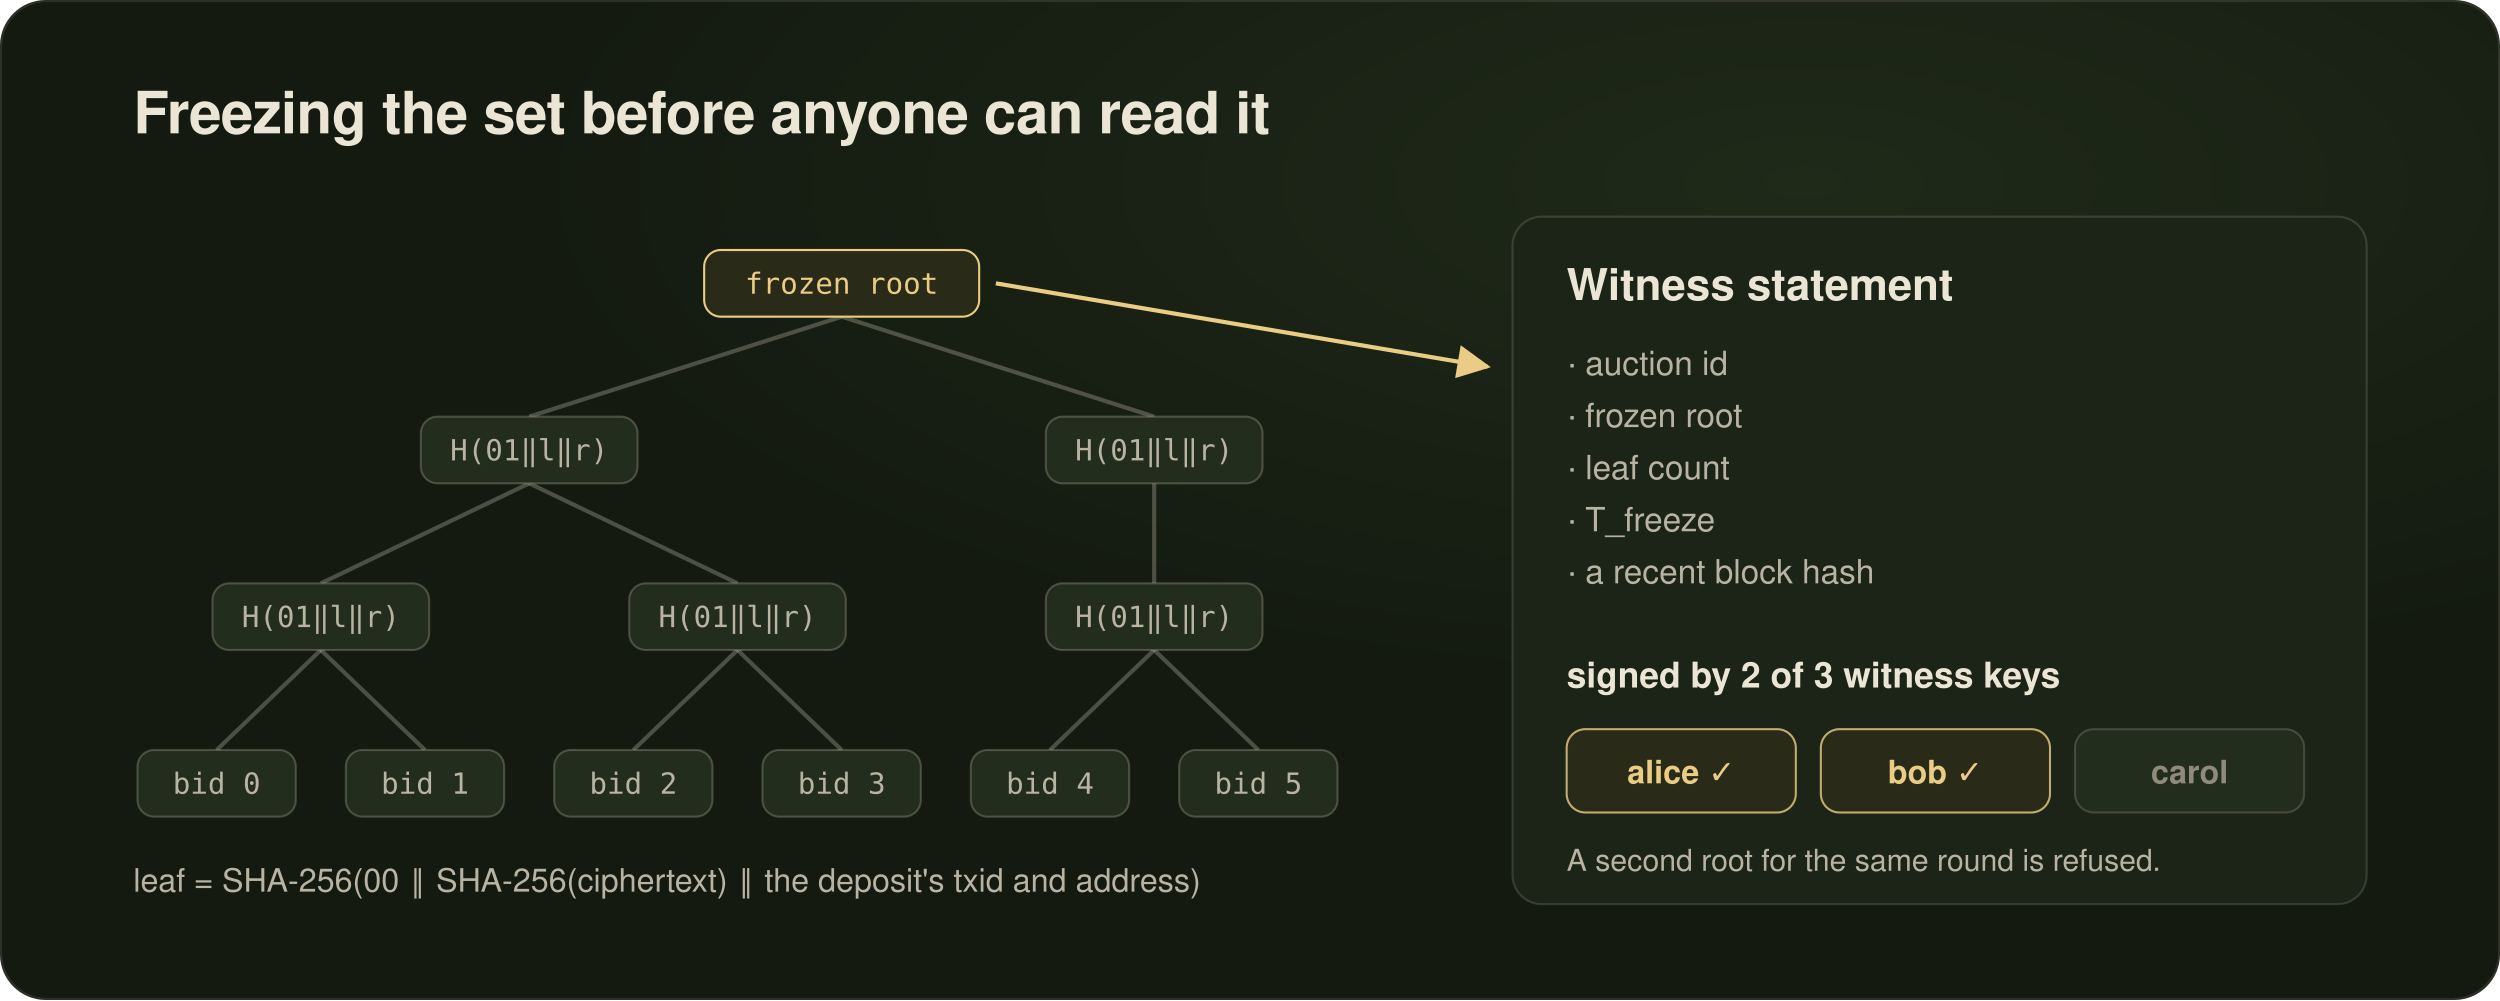
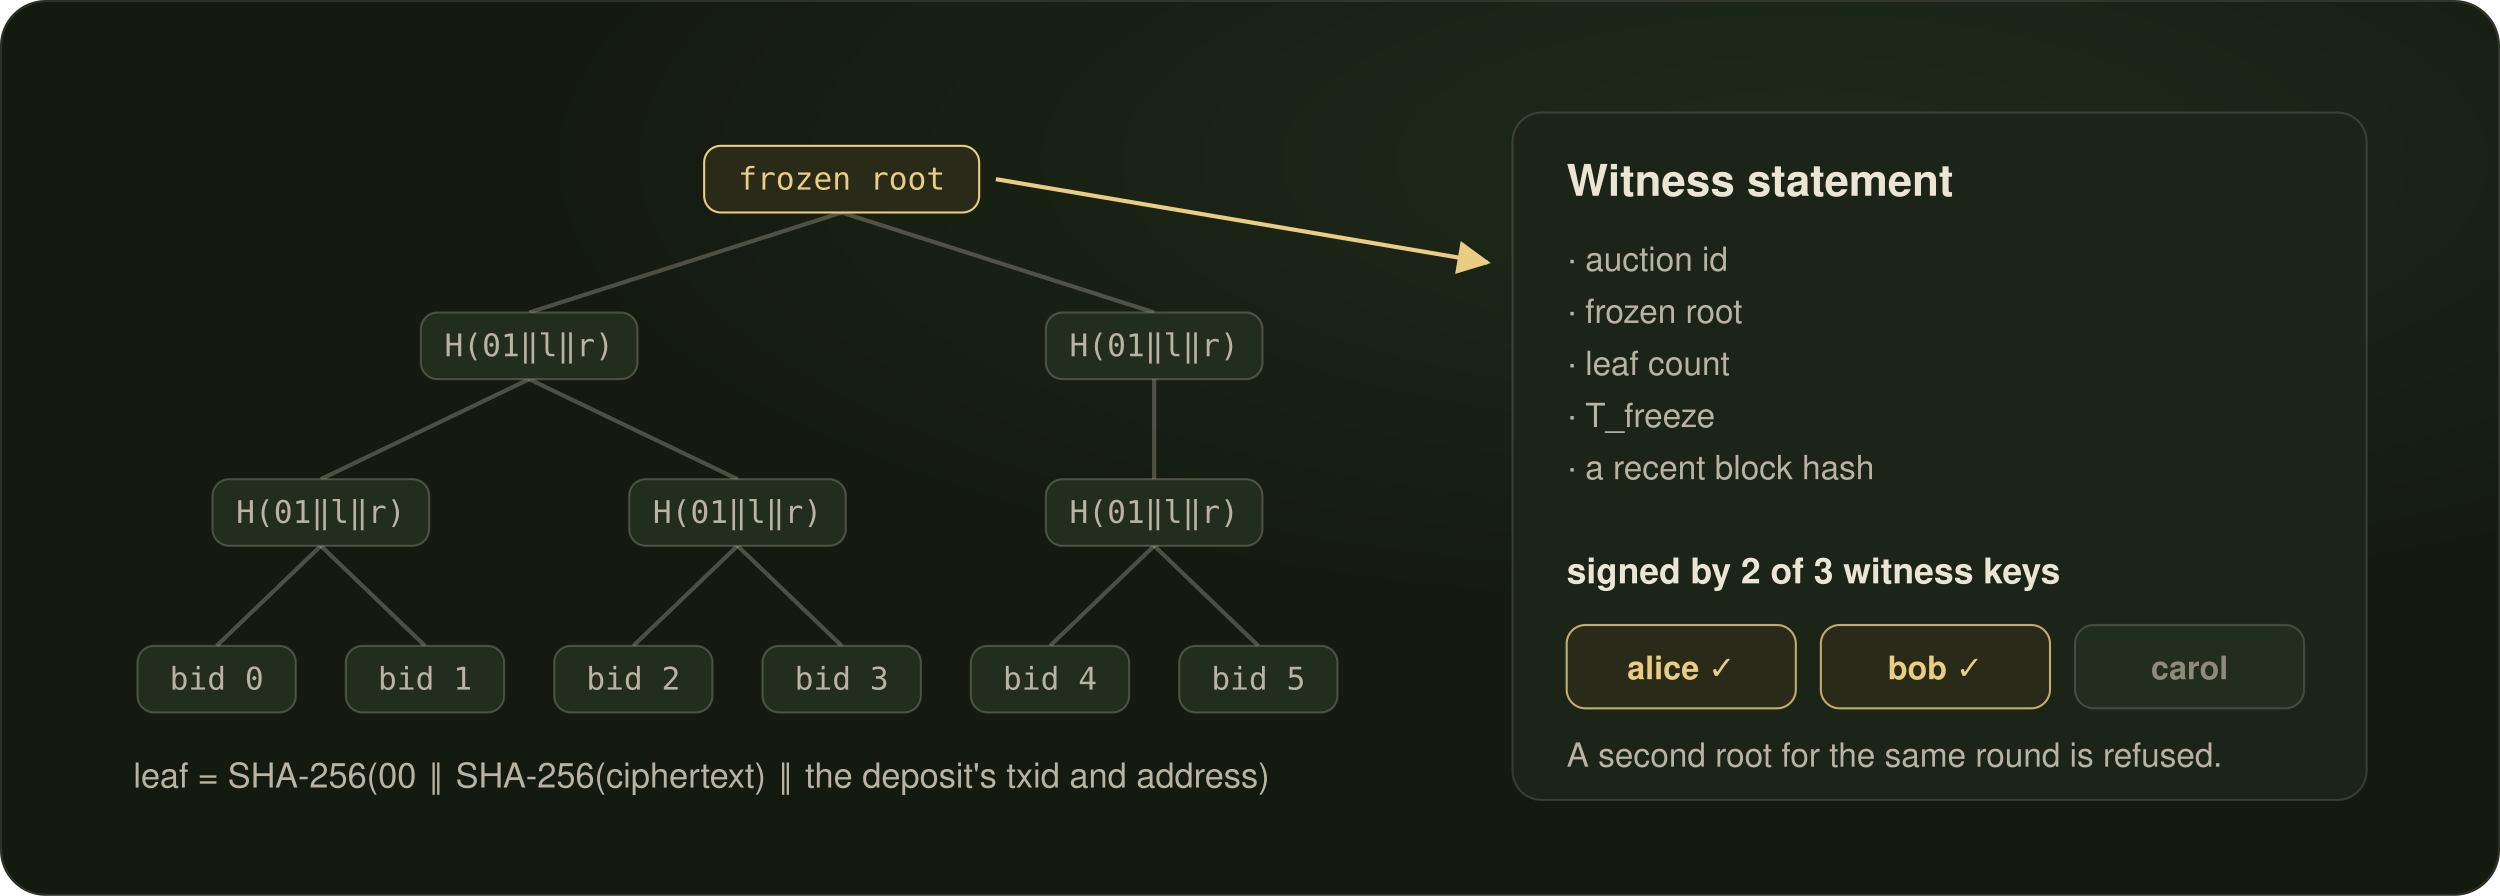
- <svg xmlns="http://www.w3.org/2000/svg" width="1200" height="480" viewBox="0 0 1200 480" role="img" aria-label="Freeze: the admitted bids become the leaves of a Merkle tree; its root, leaf count, T_freeze and a recent block hash are signed by 2 of 3 witnesses before round R." font-family="'Helvetica Neue',Helvetica,Arial,sans-serif">
+ <svg xmlns="http://www.w3.org/2000/svg" width="1200" height="430" viewBox="0 0 1200 430" role="img" aria-label="Freeze: the admitted bids become the leaves of a Merkle tree; its root, leaf count, T_freeze and a recent block hash are signed by 2 of 3 witnesses before round R." font-family="'Helvetica Neue',Helvetica,Arial,sans-serif">
  <defs>
    <linearGradient id="chrome" x1="0" y1="0" x2="1" y2="0.36">
      <stop offset="0" stop-color="#a99f86" />
      <stop offset=".3" stop-color="#fbf6e8" />
      <stop offset=".52" stop-color="#c2b799" />
      <stop offset=".74" stop-color="#f4eedd" />
      <stop offset="1" stop-color="#a99f86" />
    </linearGradient>
    <linearGradient id="goldc" x1="0" y1="0" x2="1" y2="0.36">
      <stop offset="0" stop-color="#b89a52" />
      <stop offset=".35" stop-color="#f6e2a6" />
      <stop offset=".6" stop-color="#d9b866" />
      <stop offset="1" stop-color="#b89a52" />
    </linearGradient>
    <linearGradient id="paper" x1="0" y1="0" x2="1" y2="1">
      <stop offset="0" stop-color="#f4efe2" />
      <stop offset="1" stop-color="#d9d1bd" />
    </linearGradient>
    <radialGradient id="night" cx="72%" cy="18%" r="85%">
      <stop offset="0" stop-color="#1f2a19" />
      <stop offset=".6" stop-color="#141a10" />
    </radialGradient>
    <marker id="arrow" viewBox="0 0 10 10" refX="9" refY="5" markerWidth="8" markerHeight="8" orient="auto-start-reverse">
      <path d="M0 0L10 5L0 10z" fill="#b9b3a3" />
    </marker>
    <marker id="arrowg" viewBox="0 0 10 10" refX="9" refY="5" markerWidth="8" markerHeight="8" orient="auto-start-reverse">
      <path d="M0 0L10 5L0 10z" fill="#e9cd84" />
    </marker>
  </defs>
-   <rect width="1200" height="480" rx="22" fill="url(#night)" />
-   <text x="64" y="64" font-size="28" fill="#ebe5d6" font-weight="600" letter-spacing="-.3">Freezing the set before anyone can read it</text>
-   <line x1="104" y1="360" x2="154" y2="312" stroke="#ddd6c6" stroke-opacity=".28" stroke-width="2" />
-   <line x1="204" y1="360" x2="154" y2="312" stroke="#ddd6c6" stroke-opacity=".28" stroke-width="2" />
-   <line x1="304" y1="360" x2="354" y2="312" stroke="#ddd6c6" stroke-opacity=".28" stroke-width="2" />
-   <line x1="404" y1="360" x2="354" y2="312" stroke="#ddd6c6" stroke-opacity=".28" stroke-width="2" />
-   <line x1="504" y1="360" x2="554" y2="312" stroke="#ddd6c6" stroke-opacity=".28" stroke-width="2" />
-   <line x1="604" y1="360" x2="554" y2="312" stroke="#ddd6c6" stroke-opacity=".28" stroke-width="2" />
-   <line x1="154" y1="280" x2="254" y2="232" stroke="#ddd6c6" stroke-opacity=".28" stroke-width="2" />
-   <line x1="354" y1="280" x2="254" y2="232" stroke="#ddd6c6" stroke-opacity=".28" stroke-width="2" />
-   <line x1="554" y1="280" x2="554" y2="232" stroke="#ddd6c6" stroke-opacity=".28" stroke-width="2" />
-   <line x1="254" y1="200" x2="404" y2="152" stroke="#ddd6c6" stroke-opacity=".28" stroke-width="2" />
-   <line x1="554" y1="200" x2="404" y2="152" stroke="#ddd6c6" stroke-opacity=".28" stroke-width="2" />
-   <rect x="66" y="360" width="76" height="32" rx="8" fill="#232d1d" stroke="#ddd6c6" stroke-opacity="0.25" />
-   <text x="104" y="381" font-size="14" fill="#b9b3a3" text-anchor="middle" font-family="ui-monospace,SFMono-Regular,Menlo,Consolas,monospace">bid 0</text>
-   <rect x="166" y="360" width="76" height="32" rx="8" fill="#232d1d" stroke="#ddd6c6" stroke-opacity="0.25" />
-   <text x="204" y="381" font-size="14" fill="#b9b3a3" text-anchor="middle" font-family="ui-monospace,SFMono-Regular,Menlo,Consolas,monospace">bid 1</text>
-   <rect x="266" y="360" width="76" height="32" rx="8" fill="#232d1d" stroke="#ddd6c6" stroke-opacity="0.25" />
-   <text x="304" y="381" font-size="14" fill="#b9b3a3" text-anchor="middle" font-family="ui-monospace,SFMono-Regular,Menlo,Consolas,monospace">bid 2</text>
-   <rect x="366" y="360" width="76" height="32" rx="8" fill="#232d1d" stroke="#ddd6c6" stroke-opacity="0.25" />
-   <text x="404" y="381" font-size="14" fill="#b9b3a3" text-anchor="middle" font-family="ui-monospace,SFMono-Regular,Menlo,Consolas,monospace">bid 3</text>
-   <rect x="466" y="360" width="76" height="32" rx="8" fill="#232d1d" stroke="#ddd6c6" stroke-opacity="0.25" />
-   <text x="504" y="381" font-size="14" fill="#b9b3a3" text-anchor="middle" font-family="ui-monospace,SFMono-Regular,Menlo,Consolas,monospace">bid 4</text>
-   <rect x="566" y="360" width="76" height="32" rx="8" fill="#232d1d" stroke="#ddd6c6" stroke-opacity="0.25" />
-   <text x="604" y="381" font-size="14" fill="#b9b3a3" text-anchor="middle" font-family="ui-monospace,SFMono-Regular,Menlo,Consolas,monospace">bid 5</text>
-   <rect x="102" y="280" width="104" height="32" rx="8" fill="#232d1d" stroke="#ddd6c6" stroke-opacity="0.25" />
-   <text x="154" y="301" font-size="14" fill="#b9b3a3" text-anchor="middle" font-family="ui-monospace,SFMono-Regular,Menlo,Consolas,monospace">H(01‖l‖r)</text>
-   <rect x="302" y="280" width="104" height="32" rx="8" fill="#232d1d" stroke="#ddd6c6" stroke-opacity="0.25" />
-   <text x="354" y="301" font-size="14" fill="#b9b3a3" text-anchor="middle" font-family="ui-monospace,SFMono-Regular,Menlo,Consolas,monospace">H(01‖l‖r)</text>
-   <rect x="502" y="280" width="104" height="32" rx="8" fill="#232d1d" stroke="#ddd6c6" stroke-opacity="0.25" />
-   <text x="554" y="301" font-size="14" fill="#b9b3a3" text-anchor="middle" font-family="ui-monospace,SFMono-Regular,Menlo,Consolas,monospace">H(01‖l‖r)</text>
-   <rect x="202" y="200" width="104" height="32" rx="8" fill="#232d1d" stroke="#ddd6c6" stroke-opacity="0.25" />
-   <text x="254" y="221" font-size="14" fill="#b9b3a3" text-anchor="middle" font-family="ui-monospace,SFMono-Regular,Menlo,Consolas,monospace">H(01‖l‖r)</text>
-   <rect x="502" y="200" width="104" height="32" rx="8" fill="#232d1d" stroke="#ddd6c6" stroke-opacity="0.25" />
-   <text x="554" y="221" font-size="14" fill="#b9b3a3" text-anchor="middle" font-family="ui-monospace,SFMono-Regular,Menlo,Consolas,monospace">H(01‖l‖r)</text>
-   <rect x="338" y="120" width="132" height="32" rx="8" fill="#2a2a18" stroke="#e9cd84" stroke-opacity="1" />
-   <text x="404" y="141" font-size="14" fill="#e9cd84" text-anchor="middle" font-family="ui-monospace,SFMono-Regular,Menlo,Consolas,monospace">frozen root</text>
-   <text x="64" y="428" font-size="15.5" fill="#b9b3a3">leaf = SHA-256(00 ‖ SHA-256(ciphertext) ‖ the deposit's txid and address)</text>
-   <rect x="726" y="104" width="410" height="330" rx="14" fill="#1c2417" stroke="#ddd6c6" stroke-opacity=".16" />
-   <text x="752" y="144" font-size="21" fill="#ebe5d6" font-weight="600">Witness statement</text>
-   <text x="752" y="180" font-size="16" fill="#b9b3a3">· auction id</text>
-   <text x="752" y="205" font-size="16" fill="#b9b3a3">· frozen root</text>
-   <text x="752" y="230" font-size="16" fill="#b9b3a3">· leaf count</text>
-   <text x="752" y="255" font-size="16" fill="#b9b3a3">· T_freeze</text>
-   <text x="752" y="280" font-size="16" fill="#b9b3a3">· a recent block hash</text>
-   <text x="752" y="330" font-size="17" fill="#ebe5d6" font-weight="600">signed by 2 of 3 witness keys</text>
-   <rect x="752" y="350" width="110" height="40" rx="9" fill="#2a2a18" stroke="#e9cd84" stroke-opacity="0.8" />
-   <text x="807" y="376" font-size="15.5" fill="#e9cd84" text-anchor="middle" font-weight="600">alice ✓</text>
-   <rect x="874" y="350" width="110" height="40" rx="9" fill="#2a2a18" stroke="#e9cd84" stroke-opacity="0.8" />
-   <text x="929" y="376" font-size="15.5" fill="#e9cd84" text-anchor="middle" font-weight="600">bob ✓</text>
-   <rect x="996" y="350" width="110" height="40" rx="9" fill="#232d1d" stroke="#ddd6c6" stroke-opacity="0.2" />
-   <text x="1051" y="376" font-size="15.5" fill="#8f8a7c" text-anchor="middle" font-weight="600">carol</text>
-   <text x="752" y="418" font-size="14.5" fill="#b9b3a3">A second root for the same round is refused.</text>
-   <line x1="478" y1="136" x2="714" y2="176" stroke="#e9cd84" stroke-width="2" marker-end="url(#arrowg)" />
-   <rect x=".5" y=".5" width="1199" height="479" rx="22" fill="none" stroke="#ddd6c6" stroke-opacity=".12" />
+   <rect width="1200" height="430" rx="22" fill="url(#night)" />
+   <g transform="translate(0 -50)">
+     <line x1="104" y1="360" x2="154" y2="312" stroke="#ddd6c6" stroke-opacity=".28" stroke-width="2" />
+     <line x1="204" y1="360" x2="154" y2="312" stroke="#ddd6c6" stroke-opacity=".28" stroke-width="2" />
+     <line x1="304" y1="360" x2="354" y2="312" stroke="#ddd6c6" stroke-opacity=".28" stroke-width="2" />
+     <line x1="404" y1="360" x2="354" y2="312" stroke="#ddd6c6" stroke-opacity=".28" stroke-width="2" />
+     <line x1="504" y1="360" x2="554" y2="312" stroke="#ddd6c6" stroke-opacity=".28" stroke-width="2" />
+     <line x1="604" y1="360" x2="554" y2="312" stroke="#ddd6c6" stroke-opacity=".28" stroke-width="2" />
+     <line x1="154" y1="280" x2="254" y2="232" stroke="#ddd6c6" stroke-opacity=".28" stroke-width="2" />
+     <line x1="354" y1="280" x2="254" y2="232" stroke="#ddd6c6" stroke-opacity=".28" stroke-width="2" />
+     <line x1="554" y1="280" x2="554" y2="232" stroke="#ddd6c6" stroke-opacity=".28" stroke-width="2" />
+     <line x1="254" y1="200" x2="404" y2="152" stroke="#ddd6c6" stroke-opacity=".28" stroke-width="2" />
+     <line x1="554" y1="200" x2="404" y2="152" stroke="#ddd6c6" stroke-opacity=".28" stroke-width="2" />
+     <rect x="66" y="360" width="76" height="32" rx="8" fill="#232d1d" stroke="#ddd6c6" stroke-opacity="0.25" />
+     <text x="104" y="381" font-size="15" fill="#b9b3a3" text-anchor="middle" font-family="ui-monospace,SFMono-Regular,Menlo,Consolas,monospace">bid 0</text>
+     <rect x="166" y="360" width="76" height="32" rx="8" fill="#232d1d" stroke="#ddd6c6" stroke-opacity="0.25" />
+     <text x="204" y="381" font-size="15" fill="#b9b3a3" text-anchor="middle" font-family="ui-monospace,SFMono-Regular,Menlo,Consolas,monospace">bid 1</text>
+     <rect x="266" y="360" width="76" height="32" rx="8" fill="#232d1d" stroke="#ddd6c6" stroke-opacity="0.25" />
+     <text x="304" y="381" font-size="15" fill="#b9b3a3" text-anchor="middle" font-family="ui-monospace,SFMono-Regular,Menlo,Consolas,monospace">bid 2</text>
+     <rect x="366" y="360" width="76" height="32" rx="8" fill="#232d1d" stroke="#ddd6c6" stroke-opacity="0.25" />
+     <text x="404" y="381" font-size="15" fill="#b9b3a3" text-anchor="middle" font-family="ui-monospace,SFMono-Regular,Menlo,Consolas,monospace">bid 3</text>
+     <rect x="466" y="360" width="76" height="32" rx="8" fill="#232d1d" stroke="#ddd6c6" stroke-opacity="0.25" />
+     <text x="504" y="381" font-size="15" fill="#b9b3a3" text-anchor="middle" font-family="ui-monospace,SFMono-Regular,Menlo,Consolas,monospace">bid 4</text>
+     <rect x="566" y="360" width="76" height="32" rx="8" fill="#232d1d" stroke="#ddd6c6" stroke-opacity="0.25" />
+     <text x="604" y="381" font-size="15" fill="#b9b3a3" text-anchor="middle" font-family="ui-monospace,SFMono-Regular,Menlo,Consolas,monospace">bid 5</text>
+     <rect x="102" y="280" width="104" height="32" rx="8" fill="#232d1d" stroke="#ddd6c6" stroke-opacity="0.25" />
+     <text x="154" y="301" font-size="15" fill="#b9b3a3" text-anchor="middle" font-family="ui-monospace,SFMono-Regular,Menlo,Consolas,monospace">H(01‖l‖r)</text>
+     <rect x="302" y="280" width="104" height="32" rx="8" fill="#232d1d" stroke="#ddd6c6" stroke-opacity="0.25" />
+     <text x="354" y="301" font-size="15" fill="#b9b3a3" text-anchor="middle" font-family="ui-monospace,SFMono-Regular,Menlo,Consolas,monospace">H(01‖l‖r)</text>
+     <rect x="502" y="280" width="104" height="32" rx="8" fill="#232d1d" stroke="#ddd6c6" stroke-opacity="0.25" />
+     <text x="554" y="301" font-size="15" fill="#b9b3a3" text-anchor="middle" font-family="ui-monospace,SFMono-Regular,Menlo,Consolas,monospace">H(01‖l‖r)</text>
+     <rect x="202" y="200" width="104" height="32" rx="8" fill="#232d1d" stroke="#ddd6c6" stroke-opacity="0.25" />
+     <text x="254" y="221" font-size="15" fill="#b9b3a3" text-anchor="middle" font-family="ui-monospace,SFMono-Regular,Menlo,Consolas,monospace">H(01‖l‖r)</text>
+     <rect x="502" y="200" width="104" height="32" rx="8" fill="#232d1d" stroke="#ddd6c6" stroke-opacity="0.25" />
+     <text x="554" y="221" font-size="15" fill="#b9b3a3" text-anchor="middle" font-family="ui-monospace,SFMono-Regular,Menlo,Consolas,monospace">H(01‖l‖r)</text>
+     <rect x="338" y="120" width="132" height="32" rx="8" fill="#2a2a18" stroke="#e9cd84" stroke-opacity="1" />
+     <text x="404" y="141" font-size="15" fill="#e9cd84" text-anchor="middle" font-family="ui-monospace,SFMono-Regular,Menlo,Consolas,monospace">frozen root</text>
+     <text x="64" y="428" font-size="16.5" fill="#b9b3a3">leaf = SHA-256(00 ‖ SHA-256(ciphertext) ‖ the deposit's txid and address)</text>
+     <rect x="726" y="104" width="410" height="330" rx="14" fill="#1c2417" stroke="#ddd6c6" stroke-opacity=".16" />
+     <text x="752" y="144" font-size="21" fill="#ebe5d6" font-weight="600">Witness statement</text>
+     <text x="752" y="180" font-size="16" fill="#b9b3a3">· auction id</text>
+     <text x="752" y="205" font-size="16" fill="#b9b3a3">· frozen root</text>
+     <text x="752" y="230" font-size="16" fill="#b9b3a3">· leaf count</text>
+     <text x="752" y="255" font-size="16" fill="#b9b3a3">· T_freeze</text>
+     <text x="752" y="280" font-size="16" fill="#b9b3a3">· a recent block hash</text>
+     <text x="752" y="330" font-size="17" fill="#ebe5d6" font-weight="600">signed by 2 of 3 witness keys</text>
+     <rect x="752" y="350" width="110" height="40" rx="9" fill="#2a2a18" stroke="#e9cd84" stroke-opacity="0.8" />
+     <text x="807" y="376" font-size="15.5" fill="#e9cd84" text-anchor="middle" font-weight="600">alice ✓</text>
+     <rect x="874" y="350" width="110" height="40" rx="9" fill="#2a2a18" stroke="#e9cd84" stroke-opacity="0.8" />
+     <text x="929" y="376" font-size="15.5" fill="#e9cd84" text-anchor="middle" font-weight="600">bob ✓</text>
+     <rect x="996" y="350" width="110" height="40" rx="9" fill="#232d1d" stroke="#ddd6c6" stroke-opacity="0.2" />
+     <text x="1051" y="376" font-size="15.5" fill="#8f8a7c" text-anchor="middle" font-weight="600">carol</text>
+     <text x="752" y="418" font-size="16" fill="#b9b3a3">A second root for the same round is refused.</text>
+     <line x1="478" y1="136" x2="714" y2="176" stroke="#e9cd84" stroke-width="2" marker-end="url(#arrowg)" />
+   </g>
+   <rect x=".5" y=".5" width="1199" height="429" rx="22" fill="none" stroke="#ddd6c6" stroke-opacity=".12" />
</svg>
